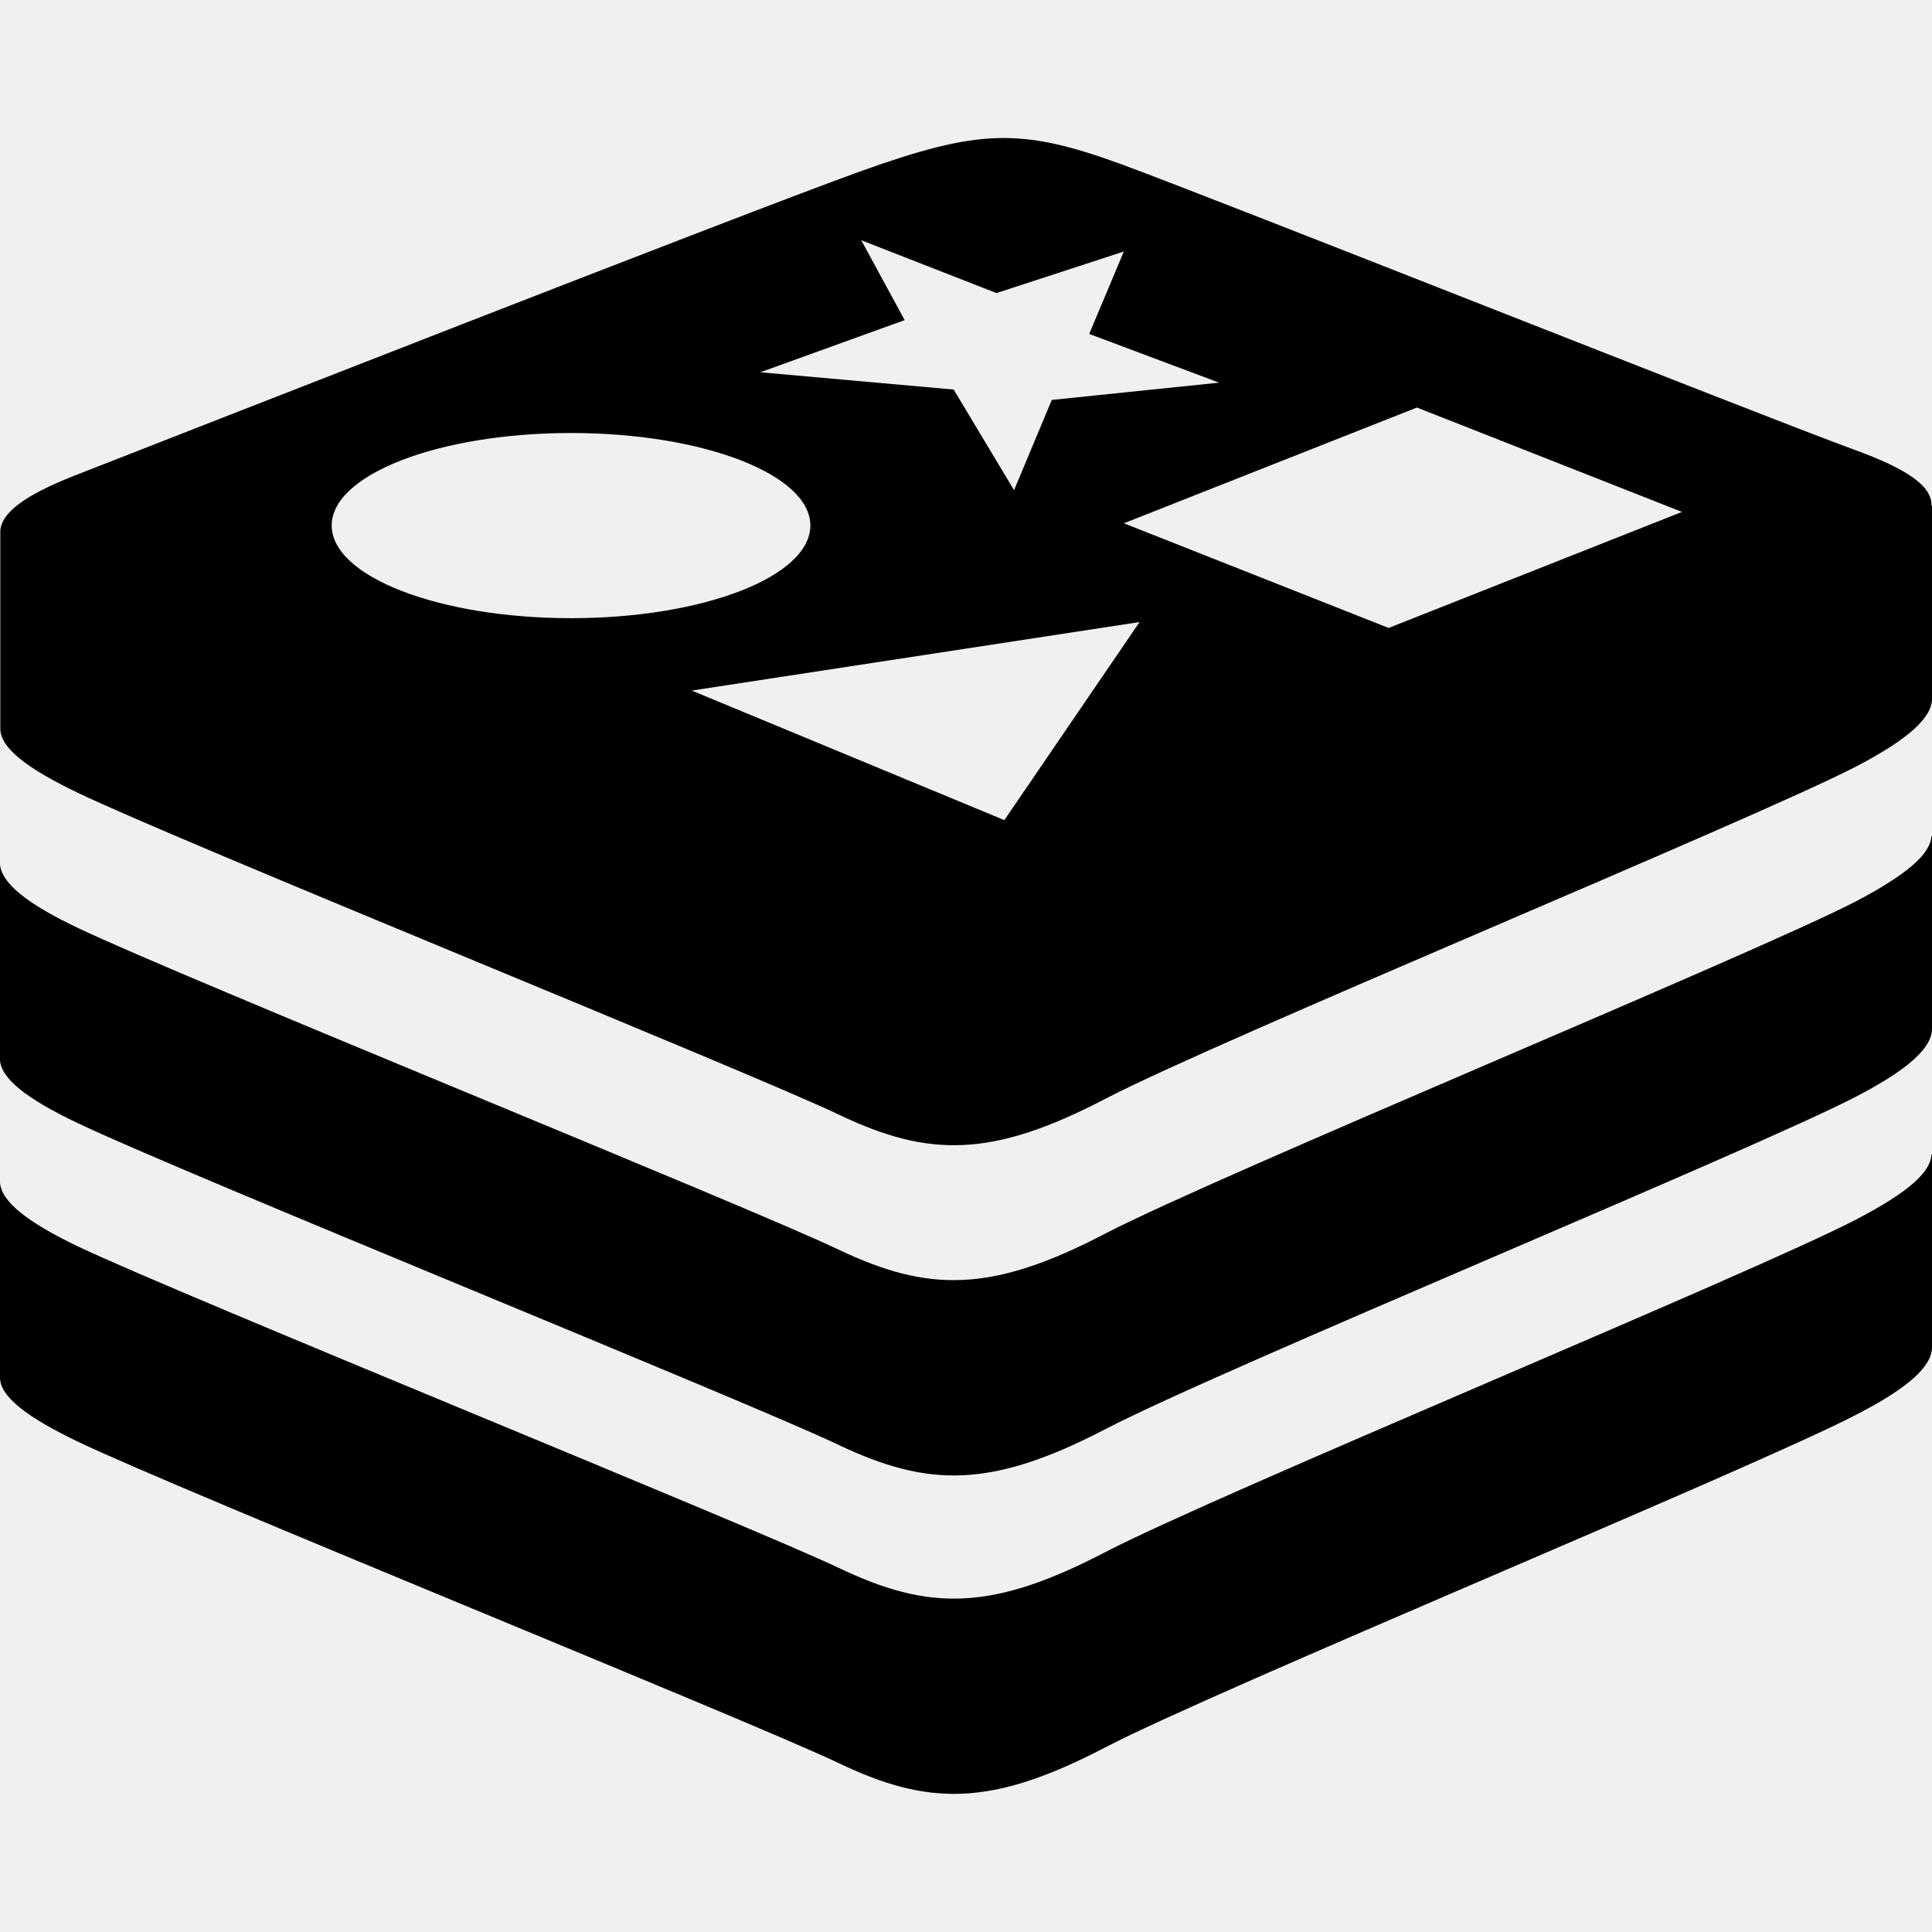
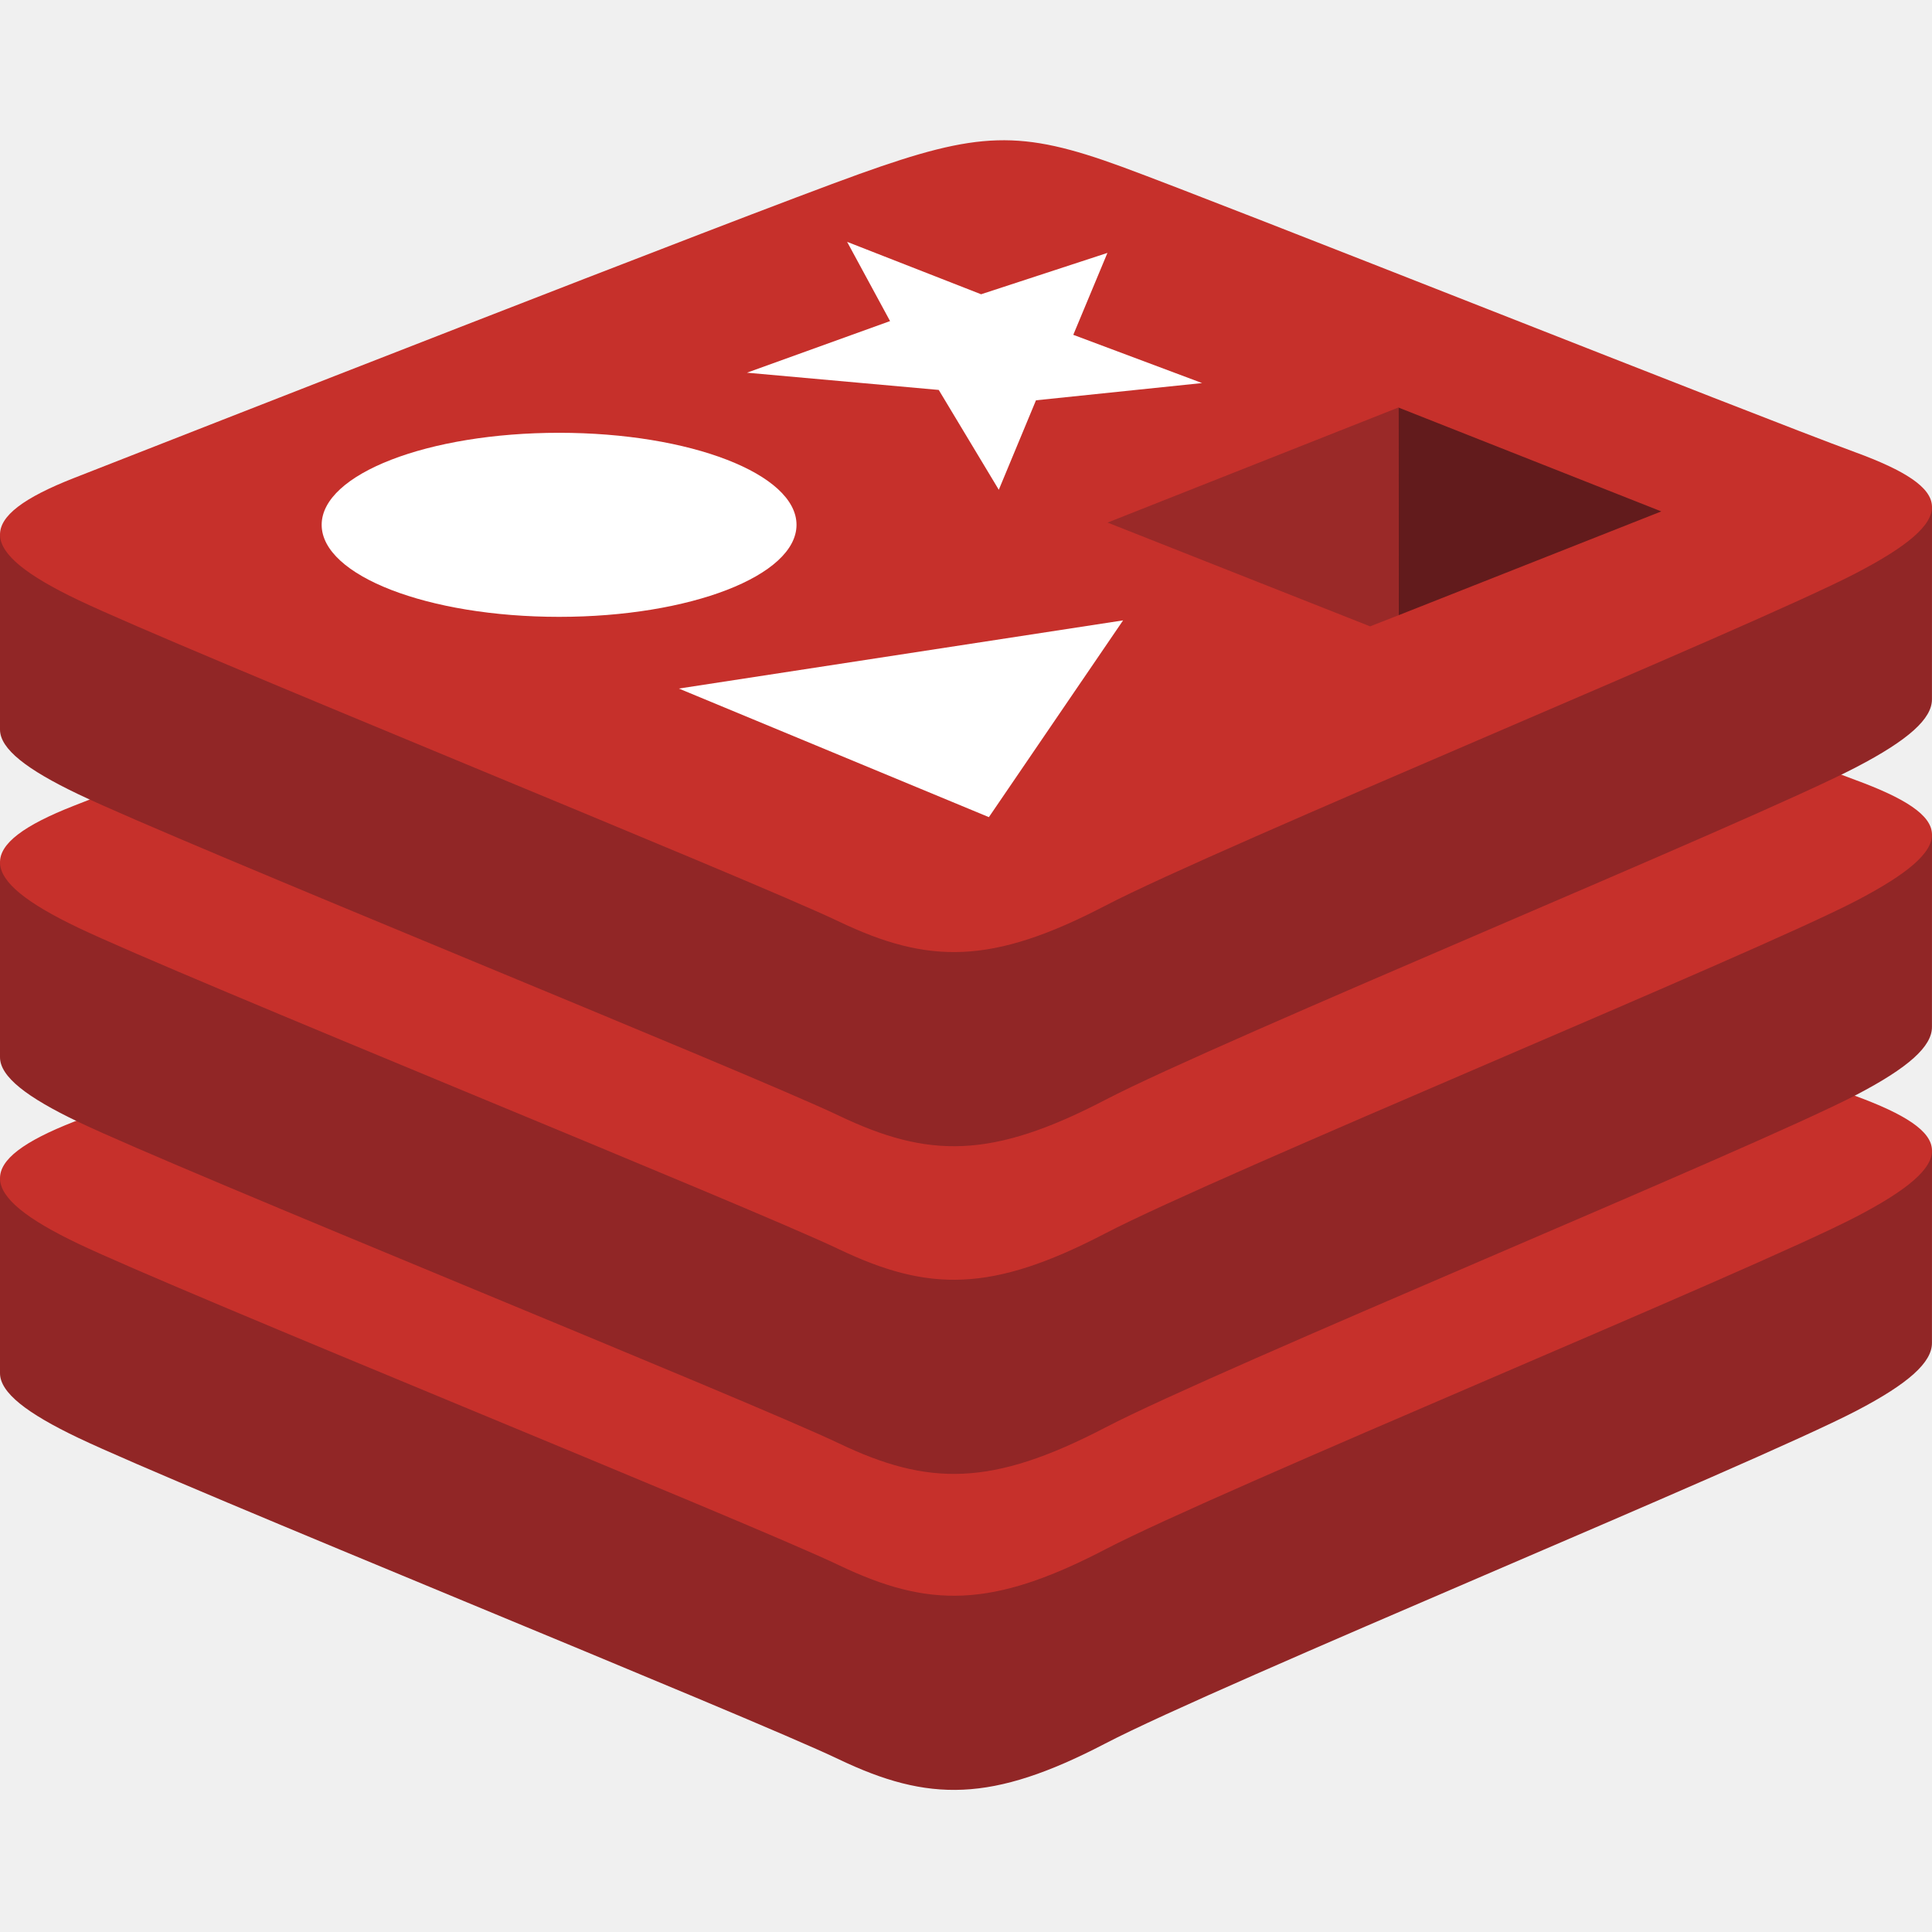
- <svg xmlns="http://www.w3.org/2000/svg" viewBox="0 0 32 32" width="24" height="24" fill="#000000" style="opacity:1;">
-   <path d="M31.99 19.12c-.01.307-.417.646-1.245 1.078c-1.708.891-10.552 4.531-12.438 5.51c-1.885.984-2.927.974-4.417.26c-1.49-.708-10.901-4.516-12.599-5.323c-.844-.406-1.276-.745-1.292-1.068v3.234c0 .323.448.661 1.292 1.068c1.698.813 11.115 4.615 12.599 5.323c1.49.714 2.531.724 4.417-.26c1.885-.979 10.729-4.62 12.438-5.51c.87-.448 1.255-.802 1.255-1.12v-3.188q-.001-.006-.01-.005zm0-5.271c-.016.302-.417.641-1.245 1.078c-1.708.885-10.552 4.526-12.438 5.505c-1.885.984-2.927.974-4.417.266c-1.49-.714-10.901-4.516-12.599-5.328c-.844-.401-1.276-.745-1.292-1.068v3.234c0 .323.448.667 1.292 1.068c1.698.813 11.109 4.615 12.599 5.328c1.49.708 2.531.719 4.417-.26c1.885-.984 10.729-4.62 12.438-5.51c.87-.453 1.255-.807 1.255-1.125v-3.188zm0-5.474c.016-.323-.406-.609-1.266-.922c-1.661-.609-10.458-4.109-12.141-4.729c-1.682-.615-2.37-.589-4.349.12c-1.979.714-11.339 4.385-13.005 5.036c-.833.328-1.24.63-1.224.953v3.234c0 .323.443.661 1.292 1.068c1.693.813 11.109 4.615 12.599 5.328c1.484.708 2.531.719 4.417-.266c1.88-.979 10.729-4.62 12.438-5.505c.865-.453 1.25-.807 1.25-1.125V8.374zm-20.532 3.063l7.417-1.135l-2.24 3.281zm16.401-2.959L23 10.401l-4.385-1.734l4.854-1.917zM14.984 5.302l-.719-1.323l2.24.875l2.109-.688l-.573 1.365l2.151.807l-2.771.286l-.625 1.495l-1-1.667l-3.203-.286zm-5.526 1.87c2.193 0 3.964.688 3.964 1.531c0 .849-1.776 1.536-3.964 1.536s-3.964-.688-3.964-1.536c0-.844 1.776-1.531 3.964-1.531" />
+ <svg xmlns="http://www.w3.org/2000/svg" viewBox="0 -18 256 256" preserveAspectRatio="xMinYMin meet" fill="#000000">
+   <g id="SVGRepo_bgCarrier" stroke-width="0" />
+   <g id="SVGRepo_tracerCarrier" stroke-linecap="round" stroke-linejoin="round" />
+   <g id="SVGRepo_iconCarrier">
+     <path d="M245.97 168.943c-13.662 7.121-84.434 36.22-99.501 44.075-15.067 7.856-23.437 7.78-35.34 2.09-11.902-5.69-87.216-36.112-100.783-42.597C3.566 169.271 0 166.535 0 163.951v-25.876s98.05-21.345 113.879-27.024c15.828-5.679 21.32-5.884 34.79-.95 13.472 4.936 94.018 19.468 107.331 24.344l-.006 25.51c.002 2.558-3.07 5.364-10.024 8.988" fill="#912626" />
+     <path d="M245.965 143.22c-13.661 7.118-84.431 36.218-99.498 44.072-15.066 7.857-23.436 7.78-35.338 2.09-11.903-5.686-87.214-36.113-100.78-42.594-13.566-6.485-13.85-10.948-.524-16.166 13.326-5.22 88.224-34.605 104.055-40.284 15.828-5.677 21.319-5.884 34.789-.948 13.471 4.934 83.819 32.935 97.13 37.81 13.316 4.881 13.827 8.9.166 16.02" fill="#C6302B" />
+     <path d="M245.97 127.074c-13.662 7.122-84.434 36.22-99.501 44.078-15.067 7.853-23.437 7.777-35.34 2.087-11.903-5.687-87.216-36.112-100.783-42.597C3.566 127.402 0 124.67 0 122.085V96.206s98.05-21.344 113.879-27.023c15.828-5.679 21.32-5.885 34.79-.95C162.142 73.168 242.688 87.697 256 92.574l-.006 25.513c.002 2.557-3.07 5.363-10.024 8.987" fill="#912626" />
+     <path d="M245.965 101.351c-13.661 7.12-84.431 36.218-99.498 44.075-15.066 7.854-23.436 7.777-35.338 2.087-11.903-5.686-87.214-36.112-100.78-42.594-13.566-6.483-13.85-10.947-.524-16.167C23.151 83.535 98.05 54.148 113.88 48.47c15.828-5.678 21.319-5.884 34.789-.949 13.471 4.934 83.819 32.933 97.13 37.81 13.316 4.88 13.827 8.9.166 16.02" fill="#C6302B" />
+     <path d="M245.97 83.653c-13.662 7.12-84.434 36.22-99.501 44.078-15.067 7.854-23.437 7.777-35.34 2.087-11.903-5.687-87.216-36.113-100.783-42.595C3.566 83.98 0 81.247 0 78.665v-25.88s98.05-21.343 113.879-27.021c15.828-5.68 21.32-5.884 34.79-.95C162.142 29.749 242.688 44.278 256 49.155l-.006 25.512c.002 2.555-3.07 5.361-10.024 8.986" fill="#912626" />
+     <path d="M245.965 57.93c-13.661 7.12-84.431 36.22-99.498 44.074-15.066 7.854-23.436 7.777-35.338 2.09C99.227 98.404 23.915 67.98 10.35 61.497-3.217 55.015-3.5 50.55 9.825 45.331 23.151 40.113 98.05 10.73 113.88 5.05c15.828-5.679 21.319-5.883 34.789-.948 13.471 4.935 83.819 32.934 97.13 37.811 13.316 4.876 13.827 8.897.166 16.017" fill="#C6302B" />
+     <path d="M159.283 32.757l-22.01 2.285-4.927 11.856-7.958-13.23-25.415-2.284 18.964-6.839-5.69-10.498 17.755 6.944 16.738-5.48-4.524 10.855 17.067 6.391M131.032 90.275L89.955 73.238l58.86-9.035-17.783 26.072M74.082 39.347c17.375 0 31.46 5.46 31.46 12.194 0 6.736-14.085 12.195-31.46 12.195s-31.46-5.46-31.46-12.195c0-6.734 14.085-12.194 31.46-12.194" fill="#FFF" />
+     <path d="M185.295 35.998l34.836 13.766-34.806 13.753-.03-27.52" fill="#621B1C" />
+     <path d="M146.755 51.243l38.54-15.245.03 27.519-3.779 1.478-34.791-13.752" fill="#9A2928" />
+   </g>
</svg>
